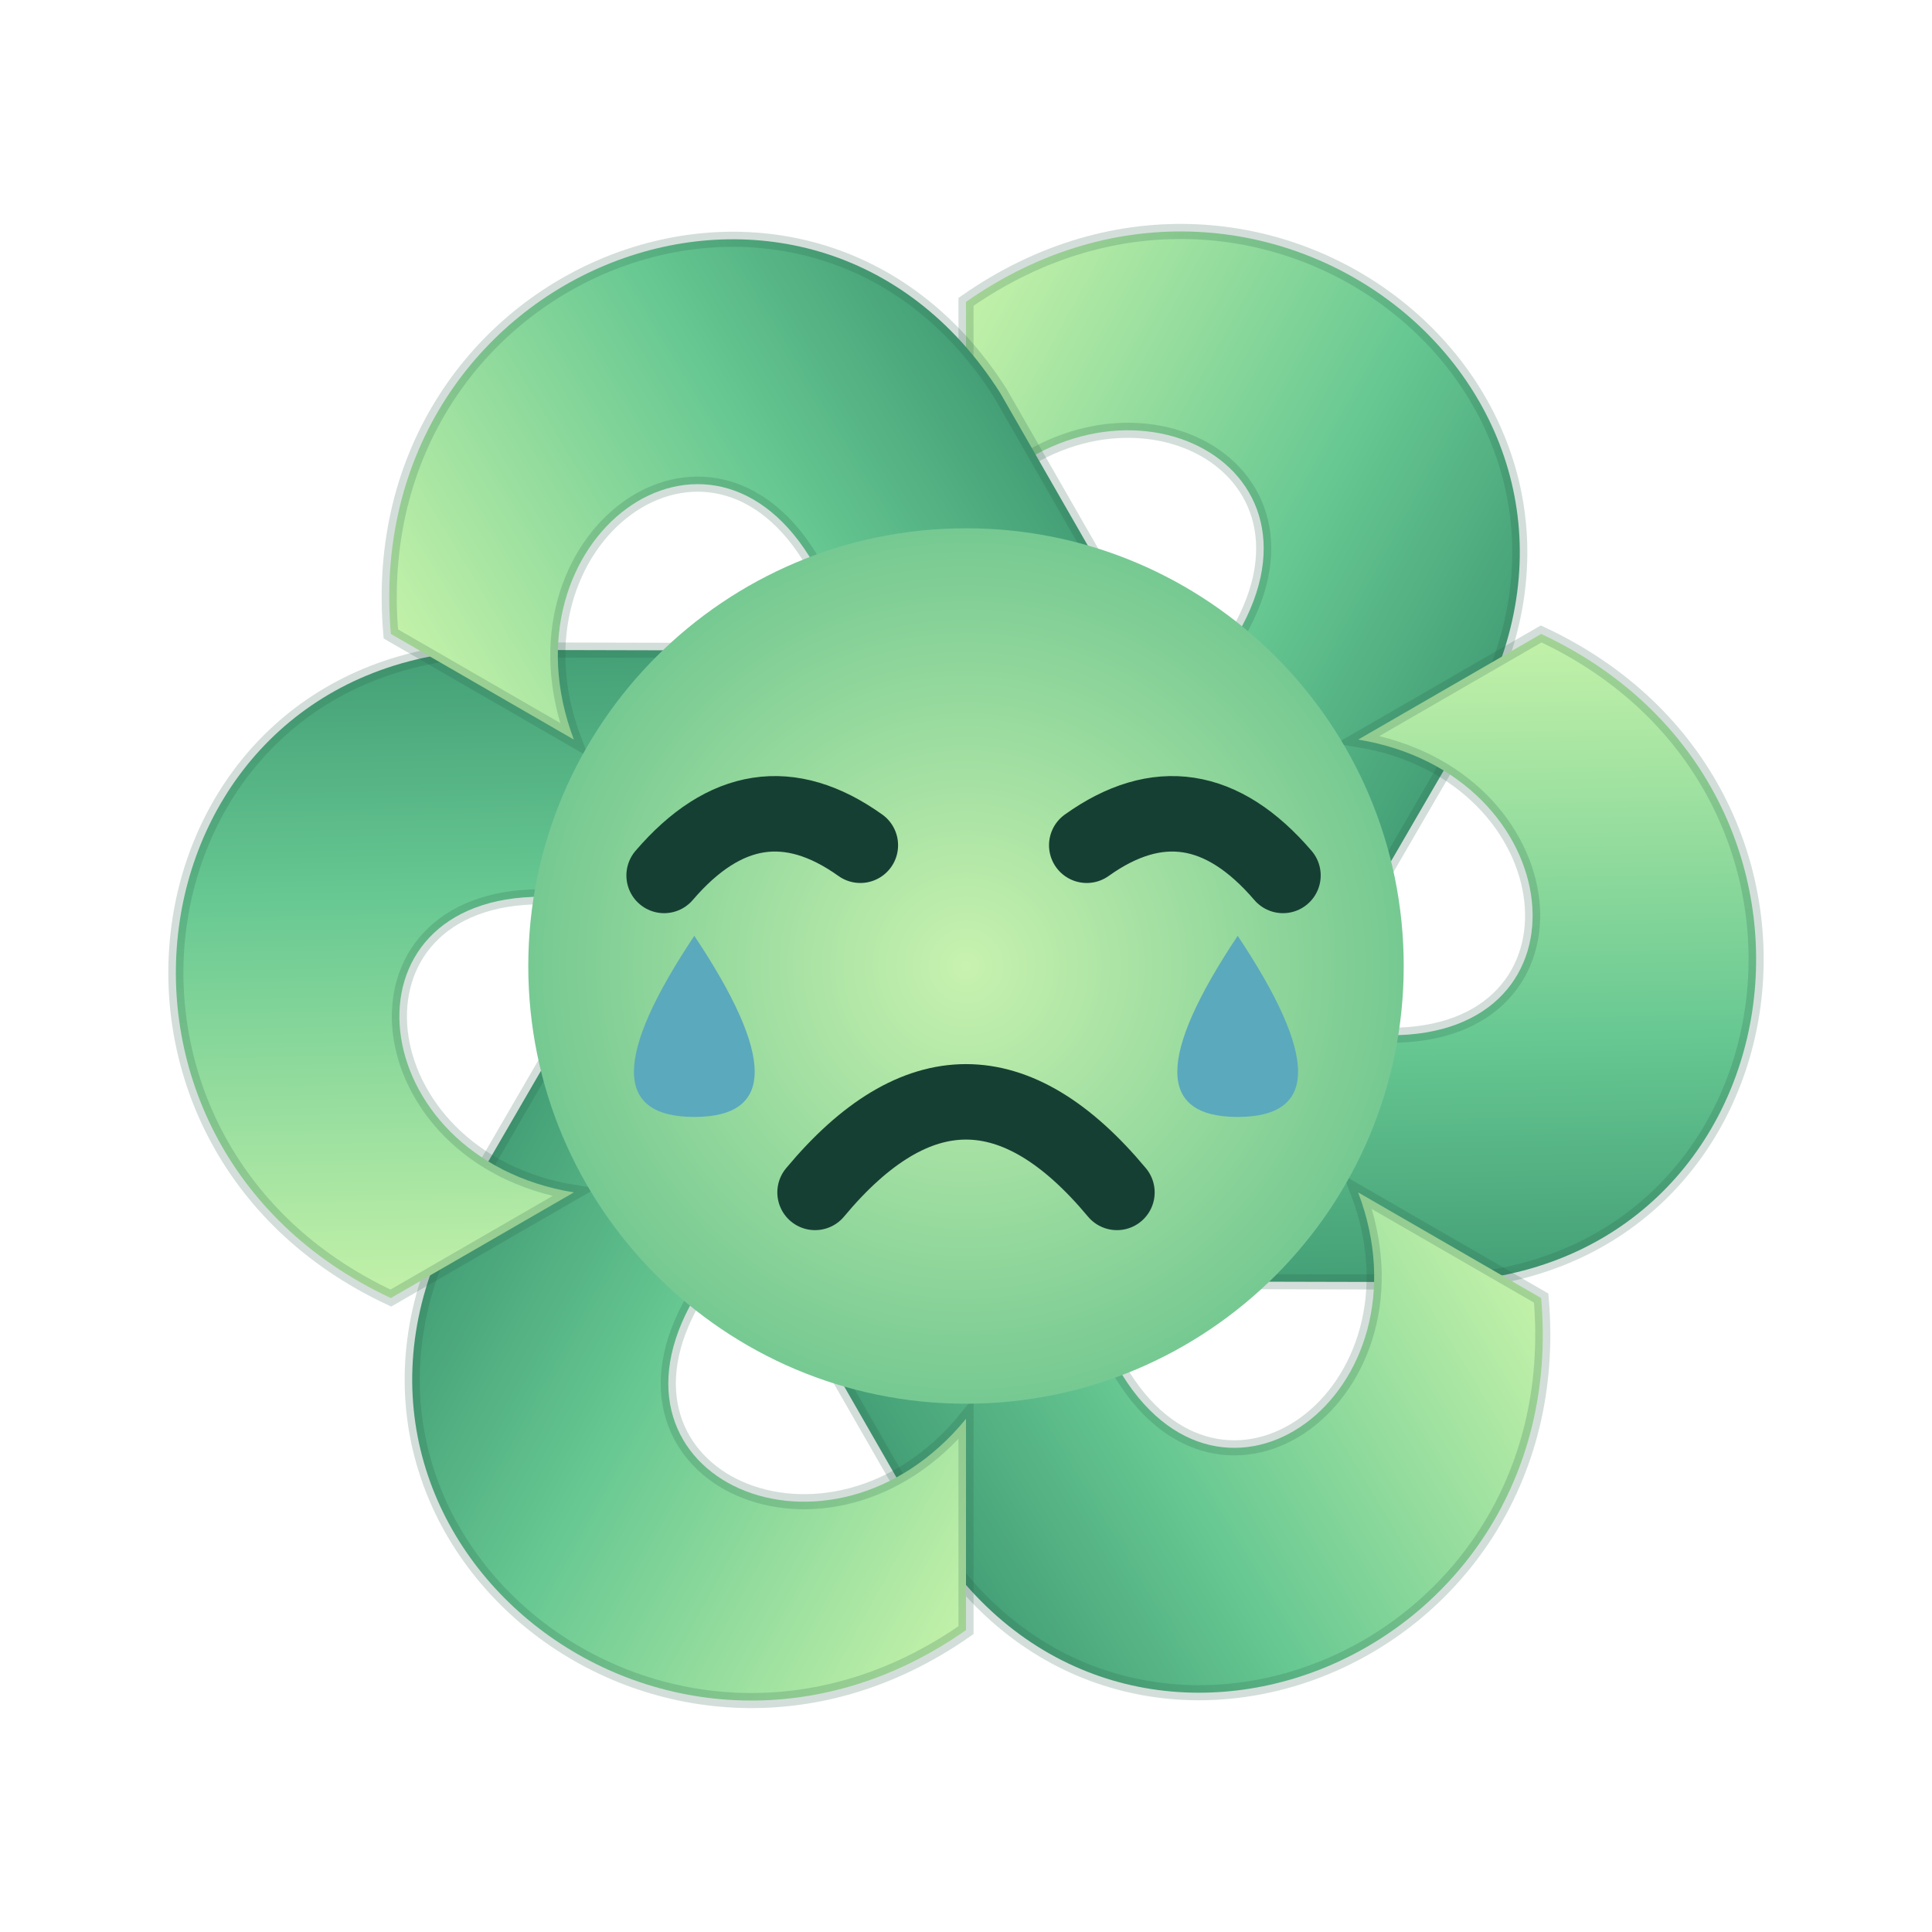
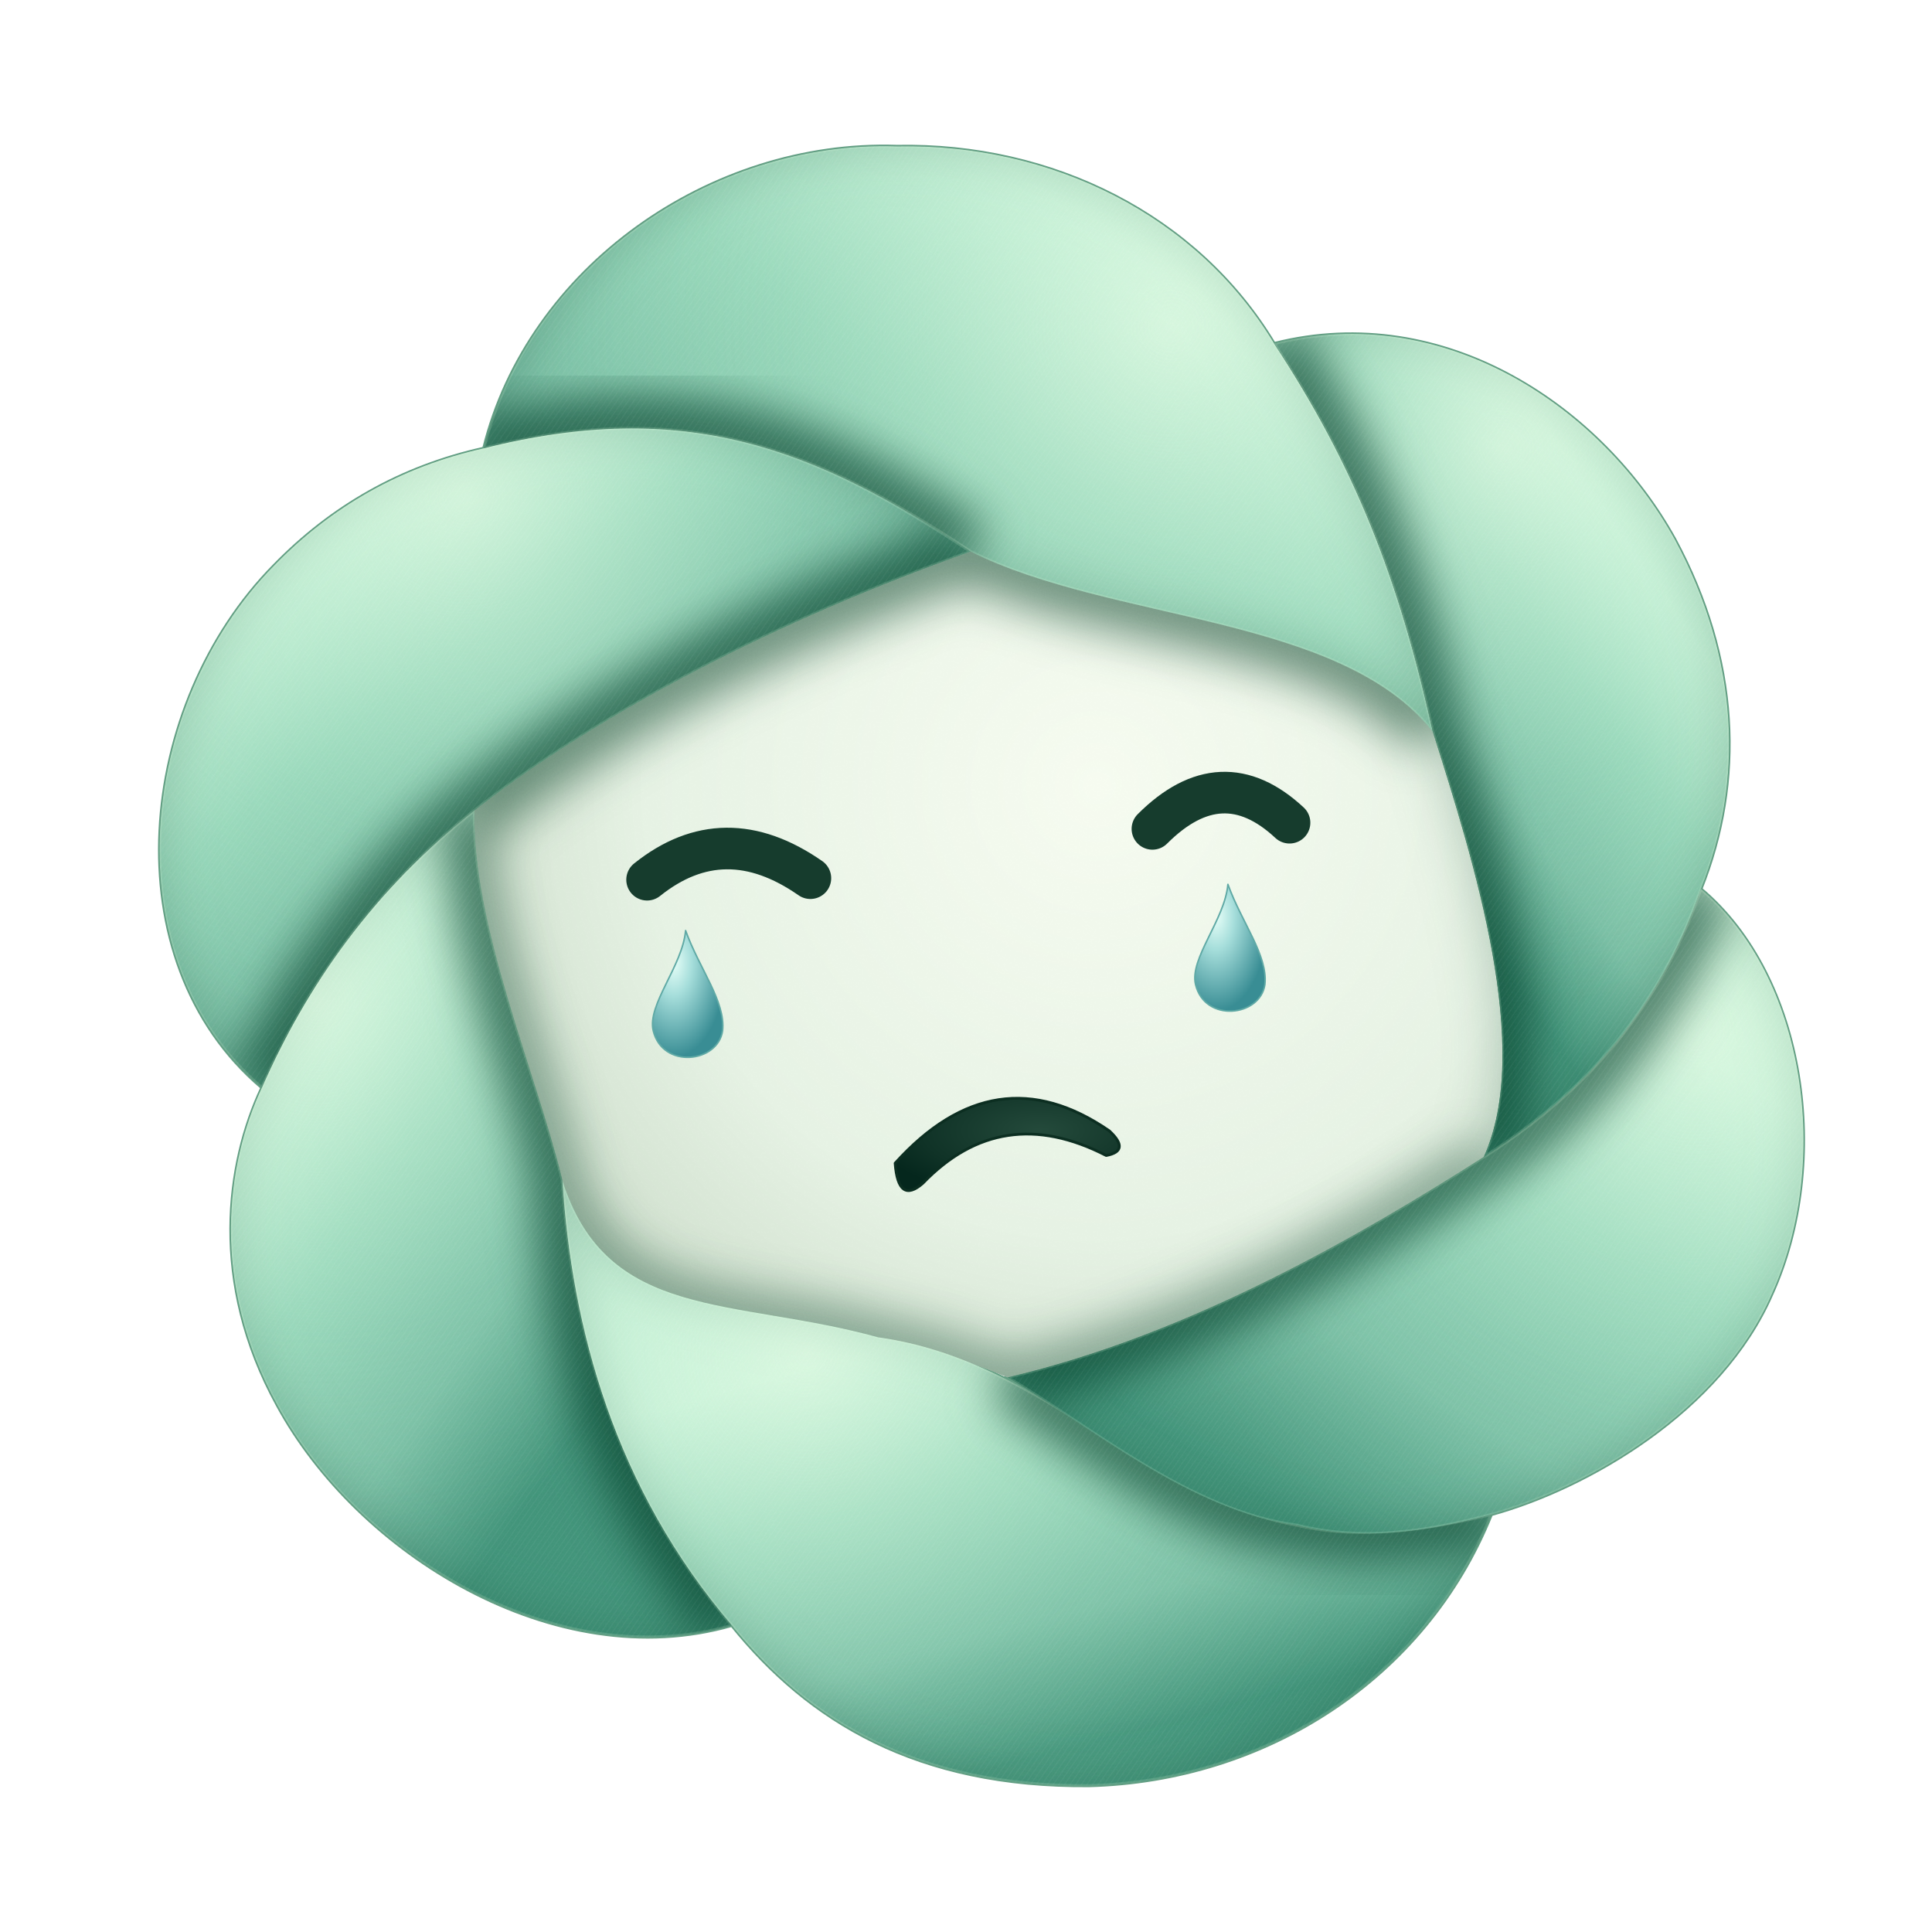
- <svg xmlns="http://www.w3.org/2000/svg" viewBox="0 0 128 128" role="img" aria-label="Codexbot sem conexão">
+ <svg xmlns="http://www.w3.org/2000/svg" viewBox="0 0 1254 1254" role="img" aria-labelledby="title">
  <defs>
-     <linearGradient id="jade" x1="0" y1="0" x2="1" y2="1">
-       <stop stop-color="#cbf5ab" />
-       <stop offset=".45" stop-color="#67c892" />
-       <stop offset="1" stop-color="#196d54" />
-     </linearGradient>
-     <radialGradient id="face">
-       <stop stop-color="#c8f2af" />
-       <stop offset="1" stop-color="#76c992" />
-     </radialGradient>
-     <path id="loop" d="M64 20C84 6 109 26 98 47L80 78C75 87 60 80 66 69L82 42C89 30 73 23 64 34Z" />
+     <path id="crown" d="M314 291C343 174 461 91 582 95C683 93 777 140 827 223C879 302 908 375 930 475C870 399 722 404 630 358C529 291 445 258 314 291Z" />
+     <clipPath id="clip-crown">
+       <use href="#crown" />
+     </clipPath>
+     <linearGradient id="jade-crown" gradientUnits="userSpaceOnUse" x1="650" y1="105" x2="400" y2="465">
+       <stop offset="0" stop-color="#c3efd5" />
+       <stop offset="0.34" stop-color="#96d6b9" />
+       <stop offset="0.7" stop-color="#79bea4" />
+       <stop offset="1" stop-color="#43957b" />
+     </linearGradient>
+     <radialGradient id="light-crown" gradientUnits="userSpaceOnUse" cx="760" cy="212" r="420">
+       <stop stop-color="#ecffe9" stop-opacity=".55" />
+       <stop offset=".6" stop-color="#c4f3d7" stop-opacity=".13" />
+       <stop offset="1" stop-color="#b8edce" stop-opacity="0" />
+     </radialGradient>
+     <path id="west" d="M170 706C72 623 89 457 178 367C215 329 260 303 314 291C445 258 529 291 630 358C506 402 390 462 308 526C242 578 199 640 170 706Z" />
+     <clipPath id="clip-west">
+       <use href="#west" />
+     </clipPath>
+     <linearGradient id="jade-west" gradientUnits="userSpaceOnUse" x1="247" y1="323" x2="442" y2="571">
+       <stop offset="0" stop-color="#c3efd5" />
+       <stop offset="0.34" stop-color="#96d6b9" />
+       <stop offset="0.7" stop-color="#79bea4" />
+       <stop offset="1" stop-color="#43957b" />
+     </linearGradient>
+     <radialGradient id="light-west" gradientUnits="userSpaceOnUse" cx="302" cy="322" r="365">
+       <stop stop-color="#ecffe9" stop-opacity=".55" />
+       <stop offset=".6" stop-color="#c4f3d7" stop-opacity=".13" />
+       <stop offset="1" stop-color="#b8edce" stop-opacity="0" />
+     </radialGradient>
+     <path id="southwest" d="M308 526C306 600 348 696 365 766C371 862 399 966 475 1055C360 1088 232 1008 180 912C136 832 147 755 170 706C199 640 242 578 308 526Z" />
+     <clipPath id="clip-southwest">
+       <use href="#southwest" />
+     </clipPath>
+     <linearGradient id="jade-southwest" gradientUnits="userSpaceOnUse" x1="183" y1="677" x2="431" y2="846">
+       <stop offset="0" stop-color="#c3efd5" />
+       <stop offset="0.34" stop-color="#96d6b9" />
+       <stop offset="0.7" stop-color="#79bea4" />
+       <stop offset="1" stop-color="#43957b" />
+     </linearGradient>
+     <radialGradient id="light-southwest" gradientUnits="userSpaceOnUse" cx="206" cy="650" r="358">
+       <stop stop-color="#ecffe9" stop-opacity=".55" />
+       <stop offset=".6" stop-color="#c4f3d7" stop-opacity=".13" />
+       <stop offset="1" stop-color="#b8edce" stop-opacity="0" />
+     </radialGradient>
+     <path id="south" d="M365 766C394 858 476 842 570 868C678 883 743 972 842 990C885 1000 930 992 968 983C925 1090 821 1156 707 1159C595 1160 525 1117 475 1055C399 966 371 862 365 766Z" />
+     <clipPath id="clip-south">
+       <use href="#south" />
+     </clipPath>
+     <linearGradient id="jade-south" gradientUnits="userSpaceOnUse" x1="567" y1="877" x2="639" y2="1149">
+       <stop offset="0" stop-color="#c3efd5" />
+       <stop offset="0.34" stop-color="#96d6b9" />
+       <stop offset="0.7" stop-color="#79bea4" />
+       <stop offset="1" stop-color="#43957b" />
+     </linearGradient>
+     <radialGradient id="light-south" gradientUnits="userSpaceOnUse" cx="523" cy="879" r="385">
+       <stop stop-color="#ecffe9" stop-opacity=".55" />
+       <stop offset=".6" stop-color="#c4f3d7" stop-opacity=".13" />
+       <stop offset="1" stop-color="#b8edce" stop-opacity="0" />
+     </radialGradient>
+     <path id="southeast" d="M1104 577C1172 634 1189 754 1150 840C1117 916 1030 966 968 983C923 995 883 1000 842 990C773 981 708 926 654 894C774 866 886 800 963 751C1039 703 1081 644 1104 577Z" />
+     <clipPath id="clip-southeast">
+       <use href="#southeast" />
+     </clipPath>
+     <linearGradient id="jade-southeast" gradientUnits="userSpaceOnUse" x1="1061" y1="655" x2="842" y2="988">
+       <stop offset="0" stop-color="#c3efd5" />
+       <stop offset="0.34" stop-color="#96d6b9" />
+       <stop offset="0.7" stop-color="#79bea4" />
+       <stop offset="1" stop-color="#43957b" />
+     </linearGradient>
+     <radialGradient id="light-southeast" gradientUnits="userSpaceOnUse" cx="1101" cy="668" r="397">
+       <stop stop-color="#ecffe9" stop-opacity=".55" />
+       <stop offset=".6" stop-color="#c4f3d7" stop-opacity=".13" />
+       <stop offset="1" stop-color="#b8edce" stop-opacity="0" />
+     </radialGradient>
+     <path id="east" d="M827 223C938 195 1040 265 1087 350C1129 428 1132 507 1104 577C1081 644 1039 703 963 751C995 681 957 560 930 475C908 375 879 302 827 223Z" />
+     <clipPath id="clip-east">
+       <use href="#east" />
+     </clipPath>
+     <linearGradient id="jade-east" gradientUnits="userSpaceOnUse" x1="1078" y1="385" x2="895" y2="513">
+       <stop offset="0" stop-color="#c3efd5" />
+       <stop offset="0.34" stop-color="#96d6b9" />
+       <stop offset="0.7" stop-color="#79bea4" />
+       <stop offset="1" stop-color="#43957b" />
+     </linearGradient>
+     <radialGradient id="light-east" gradientUnits="userSpaceOnUse" cx="975" cy="291" r="362">
+       <stop stop-color="#ecffe9" stop-opacity=".55" />
+       <stop offset=".6" stop-color="#c4f3d7" stop-opacity=".13" />
+       <stop offset="1" stop-color="#b8edce" stop-opacity="0" />
+     </radialGradient>
+     <path id="face-shape" d="M308 526C390 462 506 402 630 358C722 404 870 399 930 475C957 560 995 681 963 751C886 800 774 866 654 894C625 882 598 874 570 868C476 842 394 858 365 766C348 696 306 600 308 526Z" />
+     <clipPath id="face-clip">
+       <use href="#face-shape" />
+     </clipPath>
+     <radialGradient id="porcelain" gradientUnits="userSpaceOnUse" cx="712" cy="510" r="532">
+       <stop stop-color="#f6fbf0" />
+       <stop offset=".55" stop-color="#e6f2e4" />
+       <stop offset=".82" stop-color="#cfdfcd" />
+       <stop offset="1" stop-color="#8fb49c" />
+     </radialGradient>
+     <radialGradient id="ink" cx="65%" cy="35%" r="75%">
+       <stop stop-color="#244a3b" />
+       <stop offset=".7" stop-color="#103327" />
+       <stop offset="1" stop-color="#05271d" />
+     </radialGradient>
+     <radialGradient id="tear-glass" cx="30%" cy="25%" r="75%">
+       <stop stop-color="#e7fff8" />
+       <stop offset=".35" stop-color="#a6dedb" />
+       <stop offset="1" stop-color="#398d94" />
+     </radialGradient>
+     <filter id="seam" x="-40%" y="-40%" width="180%" height="180%" color-interpolation-filters="sRGB">
+       <feGaussianBlur stdDeviation="15" />
+     </filter>
+     <filter id="cushion" x="-15%" y="-15%" width="130%" height="130%" color-interpolation-filters="sRGB">
+       <feGaussianBlur in="SourceAlpha" stdDeviation="18" result="blur" />
+       <feComposite in="SourceAlpha" in2="blur" operator="out" result="rim" />
+       <feFlood flood-color="#124d36" flood-opacity=".28" />
+       <feComposite in2="rim" operator="in" />
+       <feComposite in2="SourceGraphic" operator="over" />
+     </filter>
+     <filter id="satin" x="0" y="0" width="100%" height="100%" color-interpolation-filters="sRGB">
+       <feTurbulence type="fractalNoise" baseFrequency=".78" numOctaves="3" seed="17" stitchTiles="stitch" />
+       <feColorMatrix type="saturate" values="0" />
+       <feComponentTransfer>
+         <feFuncA type="linear" slope=".12" />
+       </feComponentTransfer>
+       <feComposite in2="SourceGraphic" operator="in" />
+       <feBlend in2="SourceGraphic" mode="soft-light" />
+     </filter>
+     <pattern id="weave" width="3" height="3" patternUnits="userSpaceOnUse" patternTransform="rotate(35)">
+       <path d="M0 0V3" stroke="#f3fff3" stroke-opacity=".085" stroke-width=".65" />
+     </pattern>
  </defs>
-   <style>.ring{transform-origin:64px 64px;animation:sob 2.8s ease-in-out infinite}.petal{animation:wave 3s ease-in-out infinite;transform-origin:64px 64px}.eye{transform-origin:78px 56px;animation:blink 4.8s infinite}.smile{transform-origin:64px 74px;animation:smile 4s ease-in-out infinite}@keyframes sob{50%{transform:translateY(3px) rotate(-3deg)}}.tear{fill:#5ba9bd;stroke:none;animation:tear 1.8s ease-in infinite}.tear.second{animation-delay:-.9s}@keyframes tear{0%{transform:translateY(-4px);opacity:0}20%{opacity:1}100%{transform:translateY(21px);opacity:0}}@keyframes wave{50%{transform:scale(1.035)}}@keyframes blink{0%,42%,48%,100%{transform:scaleY(1)}45%{transform:scaleY(.12)}}@keyframes smile{50%{transform:scale(1.08,1.16)}}@media(prefers-reduced-motion:reduce){*{animation:none!important}}</style>
-   <g class="ring" fill="url(#jade)" stroke="#235d4933" stroke-width="1">
-     <g transform="rotate(0 64 64)">
-       <use href="#loop" class="petal" style="animation-delay:-0s" />
+   <style>
+  .mascot{transform-origin:637px 629px;animation:sob 3.8s ease-in-out infinite}
+  .eye{transform-origin:797px 565px;animation:blink 6.4s infinite}
+  .tear{animation:teardrop 3s cubic-bezier(.4,0,.7,1) infinite}.second{animation-delay:-1.5s}
+  @keyframes breathe{0%,100%{transform:translateY(0) rotate(0)}50%{transform:translateY(-6px) rotate(1deg)}}
+  @keyframes sob{0%,100%{transform:translateY(0) rotate(0)}40%{transform:translateY(5px) rotate(-.65deg)}55%{transform:translateY(1px) rotate(-.4deg)}70%{transform:translateY(5px) rotate(-.65deg)}}
+  @keyframes blink{0%,43%,47%,100%{transform:scaleY(1)}45%{transform:scaleY(.08)}}
+  @keyframes teardrop{0%{transform:translateY(-8px);opacity:0}18%,45%{opacity:.92}100%{transform:translateY(102px);opacity:0}}
+  @media(prefers-reduced-motion:reduce){*{animation:none!important}.tear{opacity:.8}}
+  </style>
+   <g class="mascot">
+     <use href="#crown" fill="#629e83" stroke="#629e83" stroke-width="2" />
+     <use href="#west" fill="#629e83" stroke="#629e83" stroke-width="2" />
+     <use href="#southwest" fill="#629e83" stroke="#629e83" stroke-width="2" />
+     <use href="#south" fill="#629e83" stroke="#629e83" stroke-width="2" />
+     <use href="#southeast" fill="#629e83" stroke="#629e83" stroke-width="2" />
+     <use href="#east" fill="#629e83" stroke="#629e83" stroke-width="2" />
+     <g filter="url(#satin)">
+       <use href="#face-shape" fill="url(#porcelain)" filter="url(#cushion)" />
+       <g clip-path="url(#face-clip)" fill="none" stroke="#174e34" filter="url(#seam)">
+         <path d="M309 526C390 462 506 402 630 358C722 404 870 399 930 475" stroke-width="40" opacity=".55" />
+         <path d="M308 526C306 600 348 696 365 766C394 858 476 842 570 868C598 874 625 882 654 894C774 866 886 800 963 751" stroke-width="25" opacity=".4" />
+       </g>
+       <g clip-path="url(#clip-crown)">
+         <use href="#crown" fill="url(#jade-crown)" filter="url(#cushion)" />
+         <use href="#crown" fill="url(#light-crown)" />
+         <path d="M307 292C450 253 531 292 630 358" fill="none" stroke="#03402b" stroke-width="39" opacity=".65" filter="url(#seam)" />
+         <use href="#crown" fill="url(#weave)" />
+         <use href="#crown" fill="none" stroke="#e1ffdf" stroke-width="2" opacity=".16" />
+       </g>
+       <g clip-path="url(#clip-west)">
+         <use href="#west" fill="url(#jade-west)" filter="url(#cushion)" />
+         <use href="#west" fill="url(#light-west)" />
+         <path d="M630 357C519 395 391 461 308 526C242 578 199 640 170 706" fill="none" stroke="#03402b" stroke-width="39" opacity=".65" filter="url(#seam)" />
+         <use href="#west" fill="url(#weave)" />
+         <use href="#west" fill="none" stroke="#e1ffdf" stroke-width="2" opacity=".16" />
+       </g>
+       <g clip-path="url(#clip-southwest)">
+         <use href="#southwest" fill="url(#jade-southwest)" filter="url(#cushion)" />
+         <use href="#southwest" fill="url(#light-southwest)" />
+         <path d="M308 526C306 600 348 696 365 766C371 862 399 966 475 1055" fill="none" stroke="#03402b" stroke-width="39" opacity=".65" filter="url(#seam)" />
+         <use href="#southwest" fill="url(#weave)" />
+         <use href="#southwest" fill="none" stroke="#e1ffdf" stroke-width="2" opacity=".16" />
+       </g>
+       <g clip-path="url(#clip-south)">
+         <use href="#south" fill="url(#jade-south)" filter="url(#cushion)" />
+         <use href="#south" fill="url(#light-south)" />
+         <path d="M654 894C708 926 773 981 842 990C885 1000 930 992 968 983" fill="none" stroke="#03402b" stroke-width="39" opacity=".65" filter="url(#seam)" />
+         <use href="#south" fill="url(#weave)" />
+         <use href="#south" fill="none" stroke="#e1ffdf" stroke-width="2" opacity=".16" />
+       </g>
+       <g clip-path="url(#clip-southeast)">
+         <use href="#southeast" fill="url(#jade-southeast)" filter="url(#cushion)" />
+         <use href="#southeast" fill="url(#light-southeast)" />
+         <path d="M654 894C774 866 886 800 963 751C1039 703 1081 644 1104 577" fill="none" stroke="#03402b" stroke-width="39" opacity=".65" filter="url(#seam)" />
+         <use href="#southeast" fill="url(#weave)" />
+         <use href="#southeast" fill="none" stroke="#e1ffdf" stroke-width="2" opacity=".16" />
+       </g>
+       <g clip-path="url(#clip-east)">
+         <use href="#east" fill="url(#jade-east)" filter="url(#cushion)" />
+         <use href="#east" fill="url(#light-east)" />
+         <path d="M827 223C879 302 908 375 930 475C957 560 995 681 963 751" fill="none" stroke="#03402b" stroke-width="39" opacity=".65" filter="url(#seam)" />
+         <use href="#east" fill="url(#weave)" />
+         <use href="#east" fill="none" stroke="#e1ffdf" stroke-width="2" opacity=".16" />
+       </g>
    </g>
-     <g transform="rotate(60 64 64)">
-       <use href="#loop" class="petal" style="animation-delay:-0.3s" />
-     </g>
-     <g transform="rotate(120 64 64)">
-       <use href="#loop" class="petal" style="animation-delay:-0.6s" />
-     </g>
-     <g transform="rotate(180 64 64)">
-       <use href="#loop" class="petal" style="animation-delay:-0.9s" />
-     </g>
-     <g transform="rotate(240 64 64)">
-       <use href="#loop" class="petal" style="animation-delay:-1.2s" />
-     </g>
-     <g transform="rotate(300 64 64)">
-       <use href="#loop" class="petal" style="animation-delay:-1.5s" />
+     <g fill="url(#ink)" stroke="#0c2e21" stroke-width="1.8" stroke-linejoin="round">
+       <path d="M420 571Q470 531 526 570M748 538Q793 493 837 534" fill="none" stroke="#163c2d" stroke-width="27" stroke-linecap="round" />
+       <path d="M581 755Q646 683 720 734Q734 747 718 750Q650 715 599 768Q583 782 581 755Z" />
+       <g fill="url(#tear-glass)" stroke="#5fa9a5" stroke-width="1">
+         <path class="tear" d="M445 604C443 627 420 652 424 669C430 694 466 690 469 669C471 650 454 629 445 604Z" />
+         <path class="tear second" d="M797 574C795 597 772 622 776 639C782 664 818 660 821 639C823 620 806 599 797 574Z" />
+       </g>
    </g>
  </g>
-   <circle cx="64" cy="64" r="29" fill="url(#face)" />
-   <g fill="none" stroke="#163f34" stroke-width="5" stroke-linecap="round" stroke-linejoin="round">
-     <path d="M44 58q6-7 13-2M72 56q7-5 13 2" />
-     <path d="M54 79q10-12 20 0" />
-     <path class="tear" d="M46 62q-8 12 0 12t0-12" />
-     <path class="tear second" d="M82 62q-8 12 0 12t0-12" />
-   </g>
</svg>
